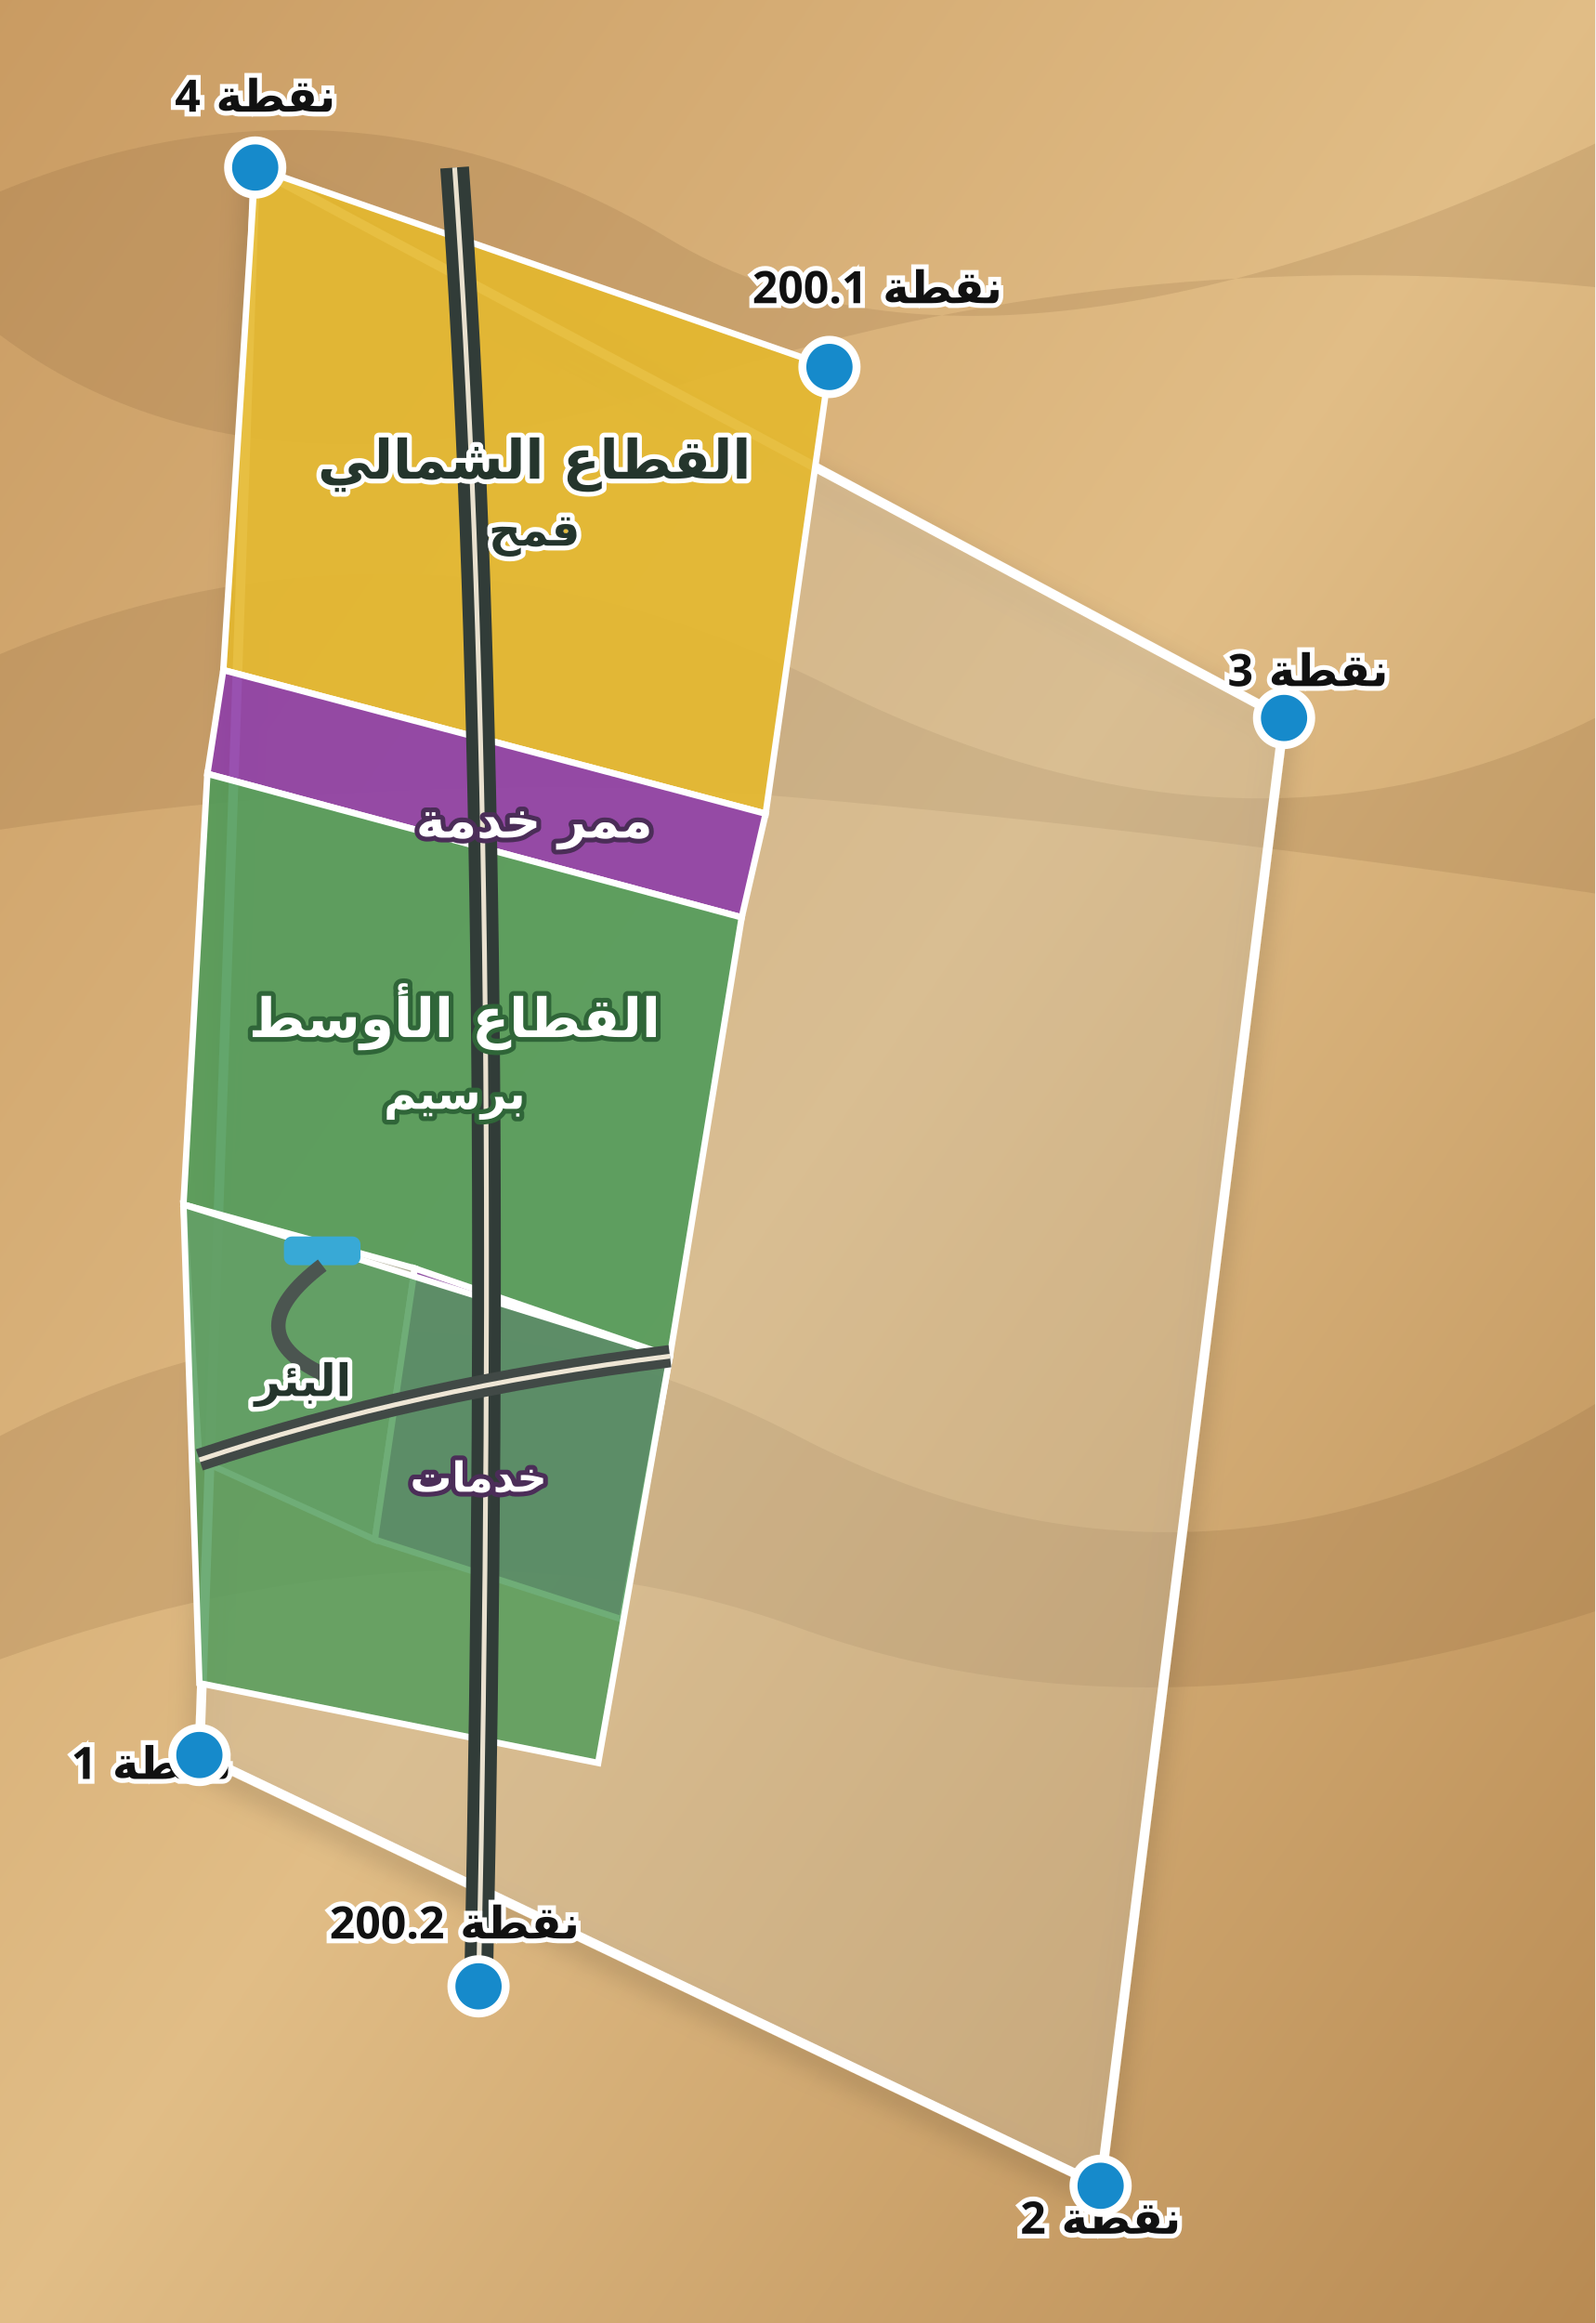
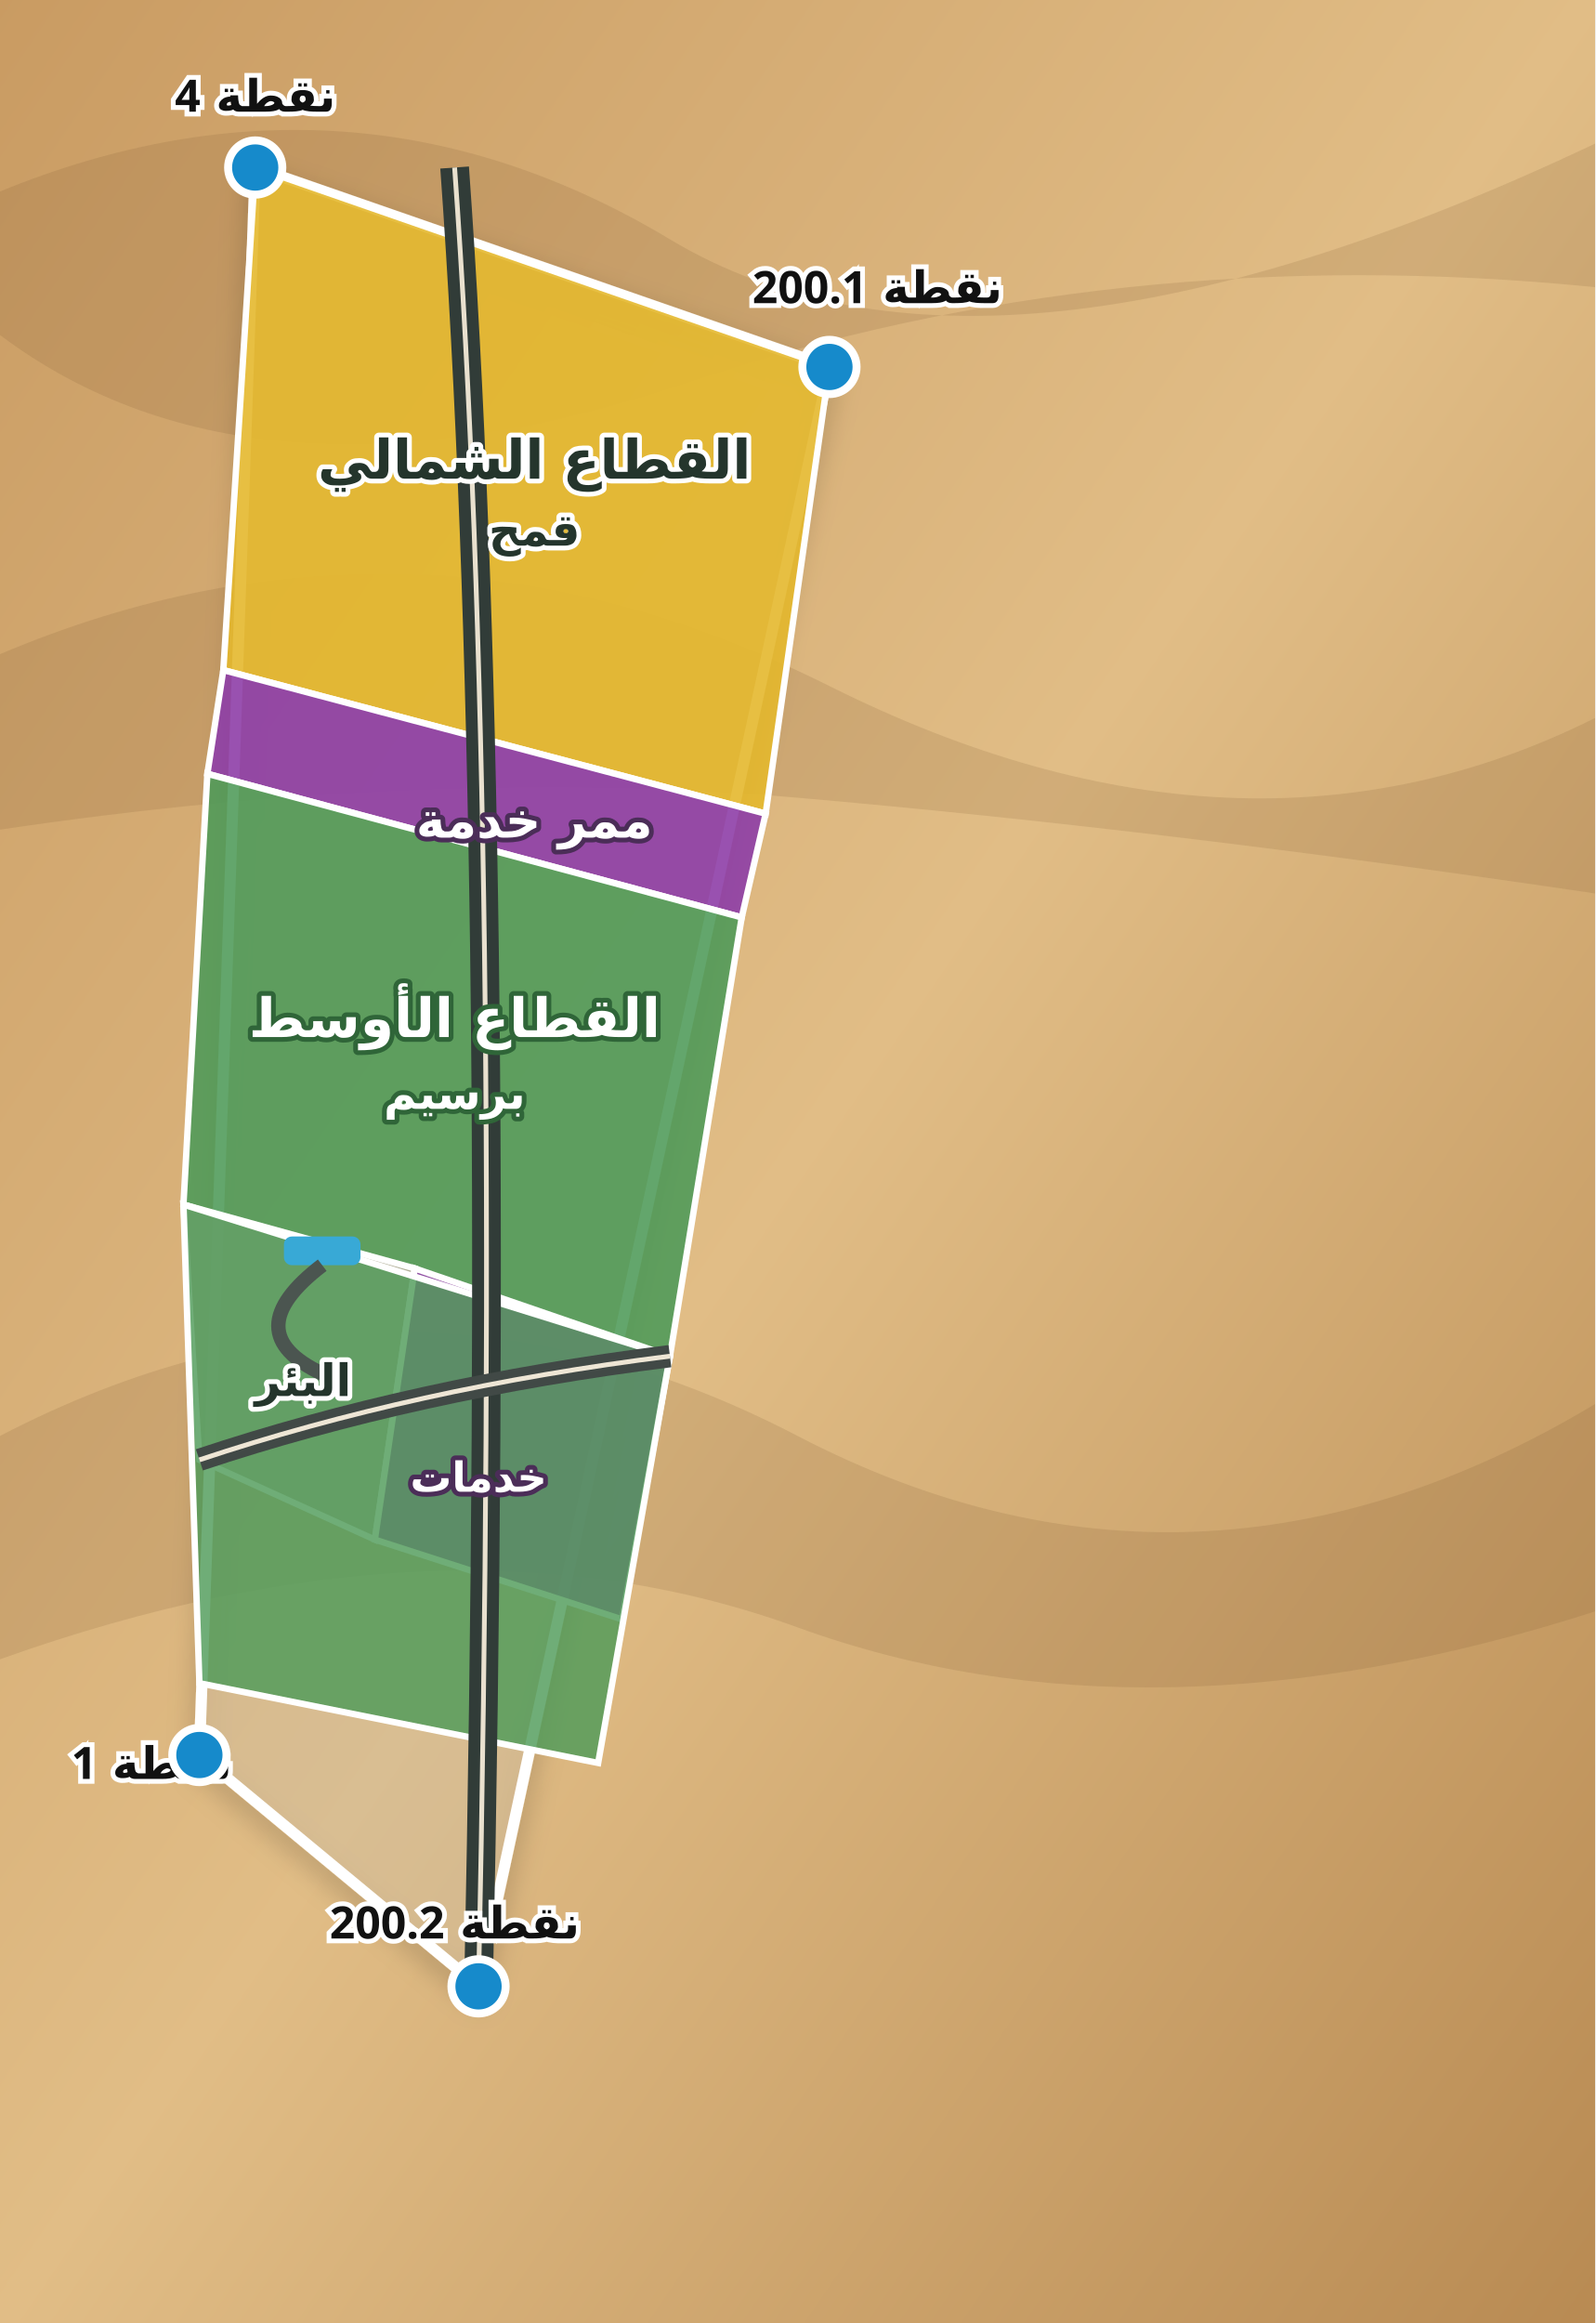
<svg xmlns="http://www.w3.org/2000/svg" viewBox="0 0 1000 1456">
  <defs>
    <linearGradient id="sand" x2="1" y2="1">
      <stop stop-color="#c99b62" />
      <stop offset=".5" stop-color="#e1bd86" />
      <stop offset="1" stop-color="#b88a52" />
    </linearGradient>
    <filter id="s">
      <feDropShadow dx="0" dy="7" stdDeviation="8" flood-opacity=".25" />
    </filter>
  </defs>
  <rect width="1000" height="1456" fill="url(#sand)" />
  <g opacity=".16" fill="#76552f">
    <path d="M0 120Q220 30 420 150T1000 90v90Q700 150 430 240T0 210z" />
    <path d="M0 410Q260 300 520 430t480 20v110Q730 520 500 500T0 520z" />
    <path d="M0 900q250-130 500 0t500-20v130q-280 90-500 10T0 1040z" />
  </g>
-   <polygon points="160,105 805,450 690,1370 125,1100" fill="#d7cdb8" fill-opacity=".28" stroke="#fff" stroke-width="6" filter="url(#s)" />
+   <polygon points="160,105 520,230 300,1245 125,1100" fill="#d7cdb8" fill-opacity=".28" stroke="#fff" stroke-width="7" filter="url(#s)" />
  <polygon points="160,105 520,230 480,510 140,420" fill="#e5b82e" fill-opacity=".9" stroke="#fff" stroke-width="4" />
  <polygon points="140,420 480,510 465,575 130,485" fill="#8e3fa8" fill-opacity=".9" stroke="#fff" stroke-width="4" />
  <polygon points="130,485 465,575 420,850 115,755" fill="#4f9b59" fill-opacity=".88" stroke="#fff" stroke-width="4" />
  <polygon points="115,755 260,795 235,965 125,915" fill="#b9b29f" fill-opacity=".9" stroke="#fff" stroke-width="4" />
  <polygon points="260,795 420,850 390,1015 235,965" fill="#9345a9" fill-opacity=".9" stroke="#fff" stroke-width="4" />
  <polygon points="115,755 420,850 375,1105 125,1055" fill="#4f9b59" fill-opacity=".82" stroke="#fff" stroke-width="4" />
  <path d="M285 105Q315 520 300 1245" fill="none" stroke="#313c38" stroke-width="18" />
  <path d="M285 105Q315 520 300 1245" fill="none" stroke="#e9e1cf" stroke-width="3" />
  <path d="M125 915Q260 870 420 850" fill="none" stroke="#414946" stroke-width="14" />
  <path d="M125 915Q260 870 420 850" fill="none" stroke="#eee6d5" stroke-width="3" />
  <rect x="178" y="775" width="48" height="18" rx="5" fill="#38a9d6" />
  <path d="M202 793q-55 42 0 68" fill="none" stroke="#4b5550" stroke-width="9" />
  <g font-family="Cairo,Tahoma,sans-serif" font-weight="800" text-anchor="middle" paint-order="stroke" stroke="#fff" stroke-width="6" stroke-linejoin="round">
    <text x="335" y="300" font-size="34" fill="#24352c">القطاع الشمالي</text>
    <text x="335" y="342" font-size="28" fill="#24352c">قمح</text>
    <text x="335" y="525" font-size="31" fill="#fff" stroke="#4b2d58">ممر خدمة</text>
    <text x="285" y="650" font-size="34" fill="#fff" stroke="#2f6538">القطاع الأوسط</text>
    <text x="285" y="695" font-size="28" fill="#fff" stroke="#2f6538">برسيم</text>
    <text x="190" y="875" font-size="28" fill="#24352c">البئر</text>
    <text x="300" y="935" font-size="26" fill="#fff" stroke="#4b2d58">خدمات</text>
  </g>
  <g font-family="Cairo,Tahoma,sans-serif" font-weight="800" font-size="28" text-anchor="middle" fill="#111" stroke="#fff" stroke-width="6" paint-order="stroke">
    <text x="160" y="70">نقطة 4</text>
    <text x="550" y="190">نقطة 200.1</text>
-     <text x="820" y="430">نقطة 3</text>
    <text x="95" y="1115">نقطة 1</text>
    <text x="285" y="1215">نقطة 200.2</text>
-     <text x="690" y="1400">نقطة 2</text>
  </g>
  <g fill="#168acb" stroke="#fff" stroke-width="5">
    <circle cx="160" cy="105" r="17" />
    <circle cx="520" cy="230" r="17" />
-     <circle cx="805" cy="450" r="17" />
    <circle cx="125" cy="1100" r="17" />
    <circle cx="300" cy="1245" r="17" />
-     <circle cx="690" cy="1370" r="17" />
  </g>
</svg>
